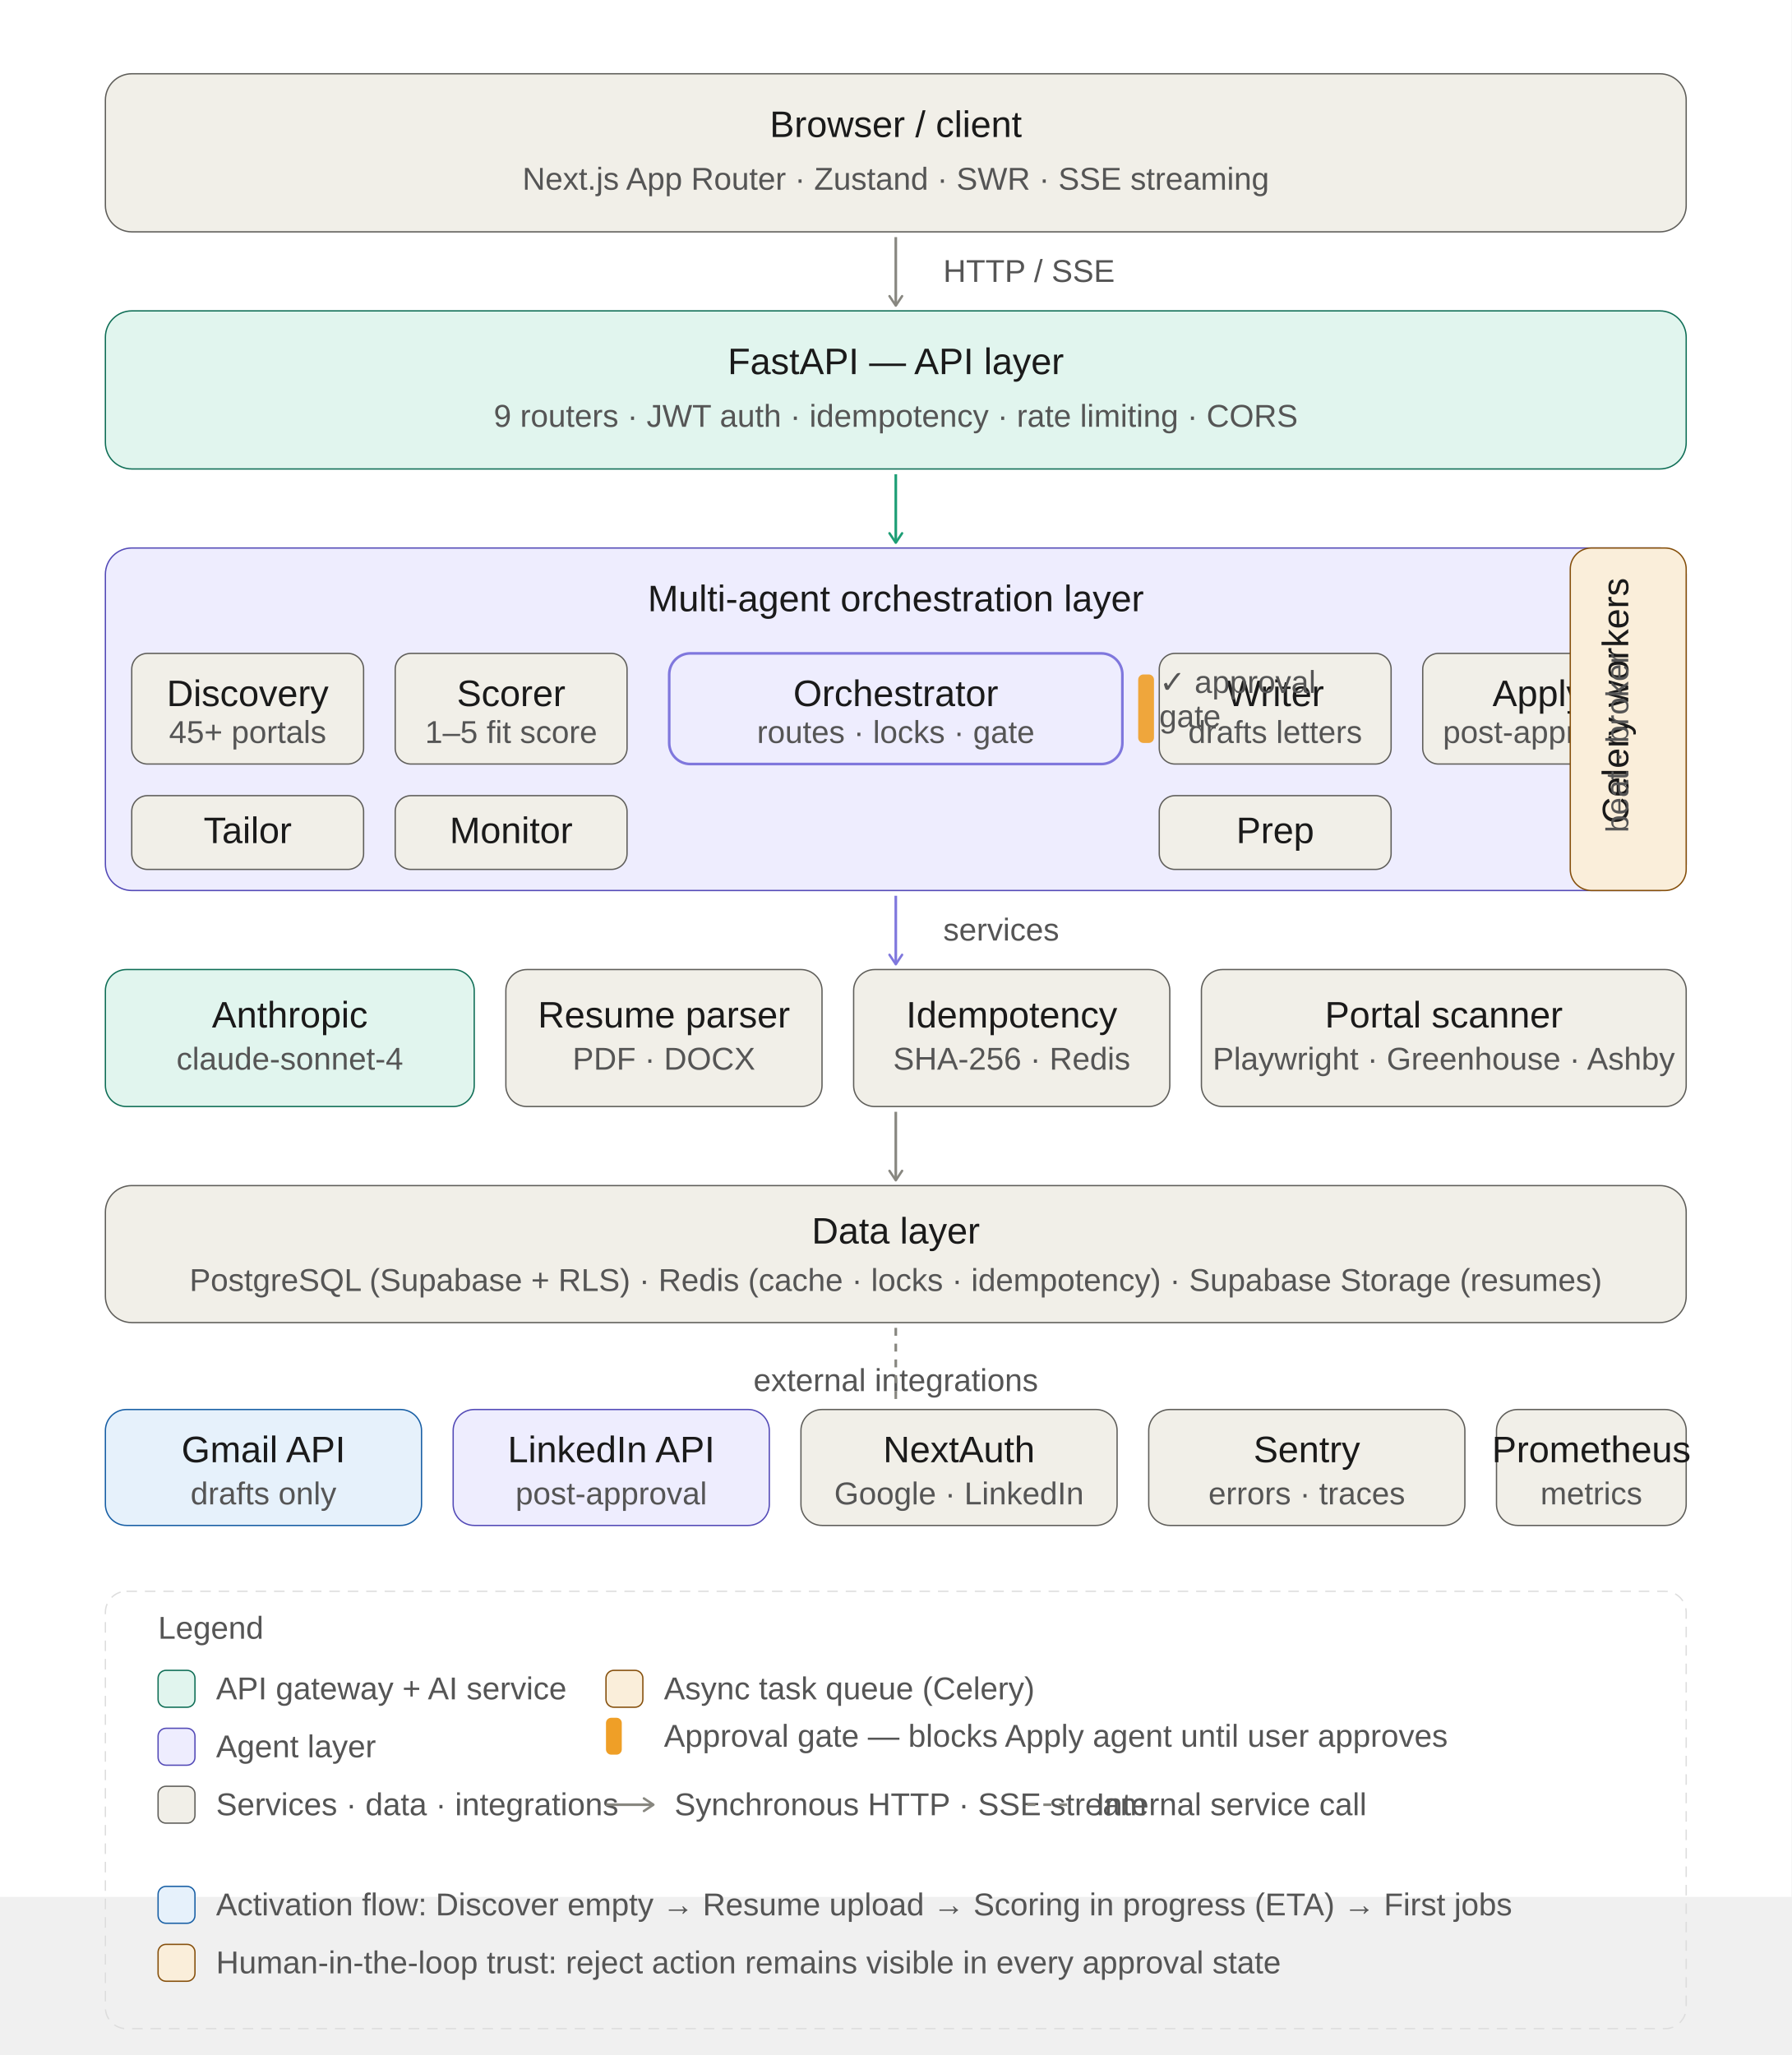
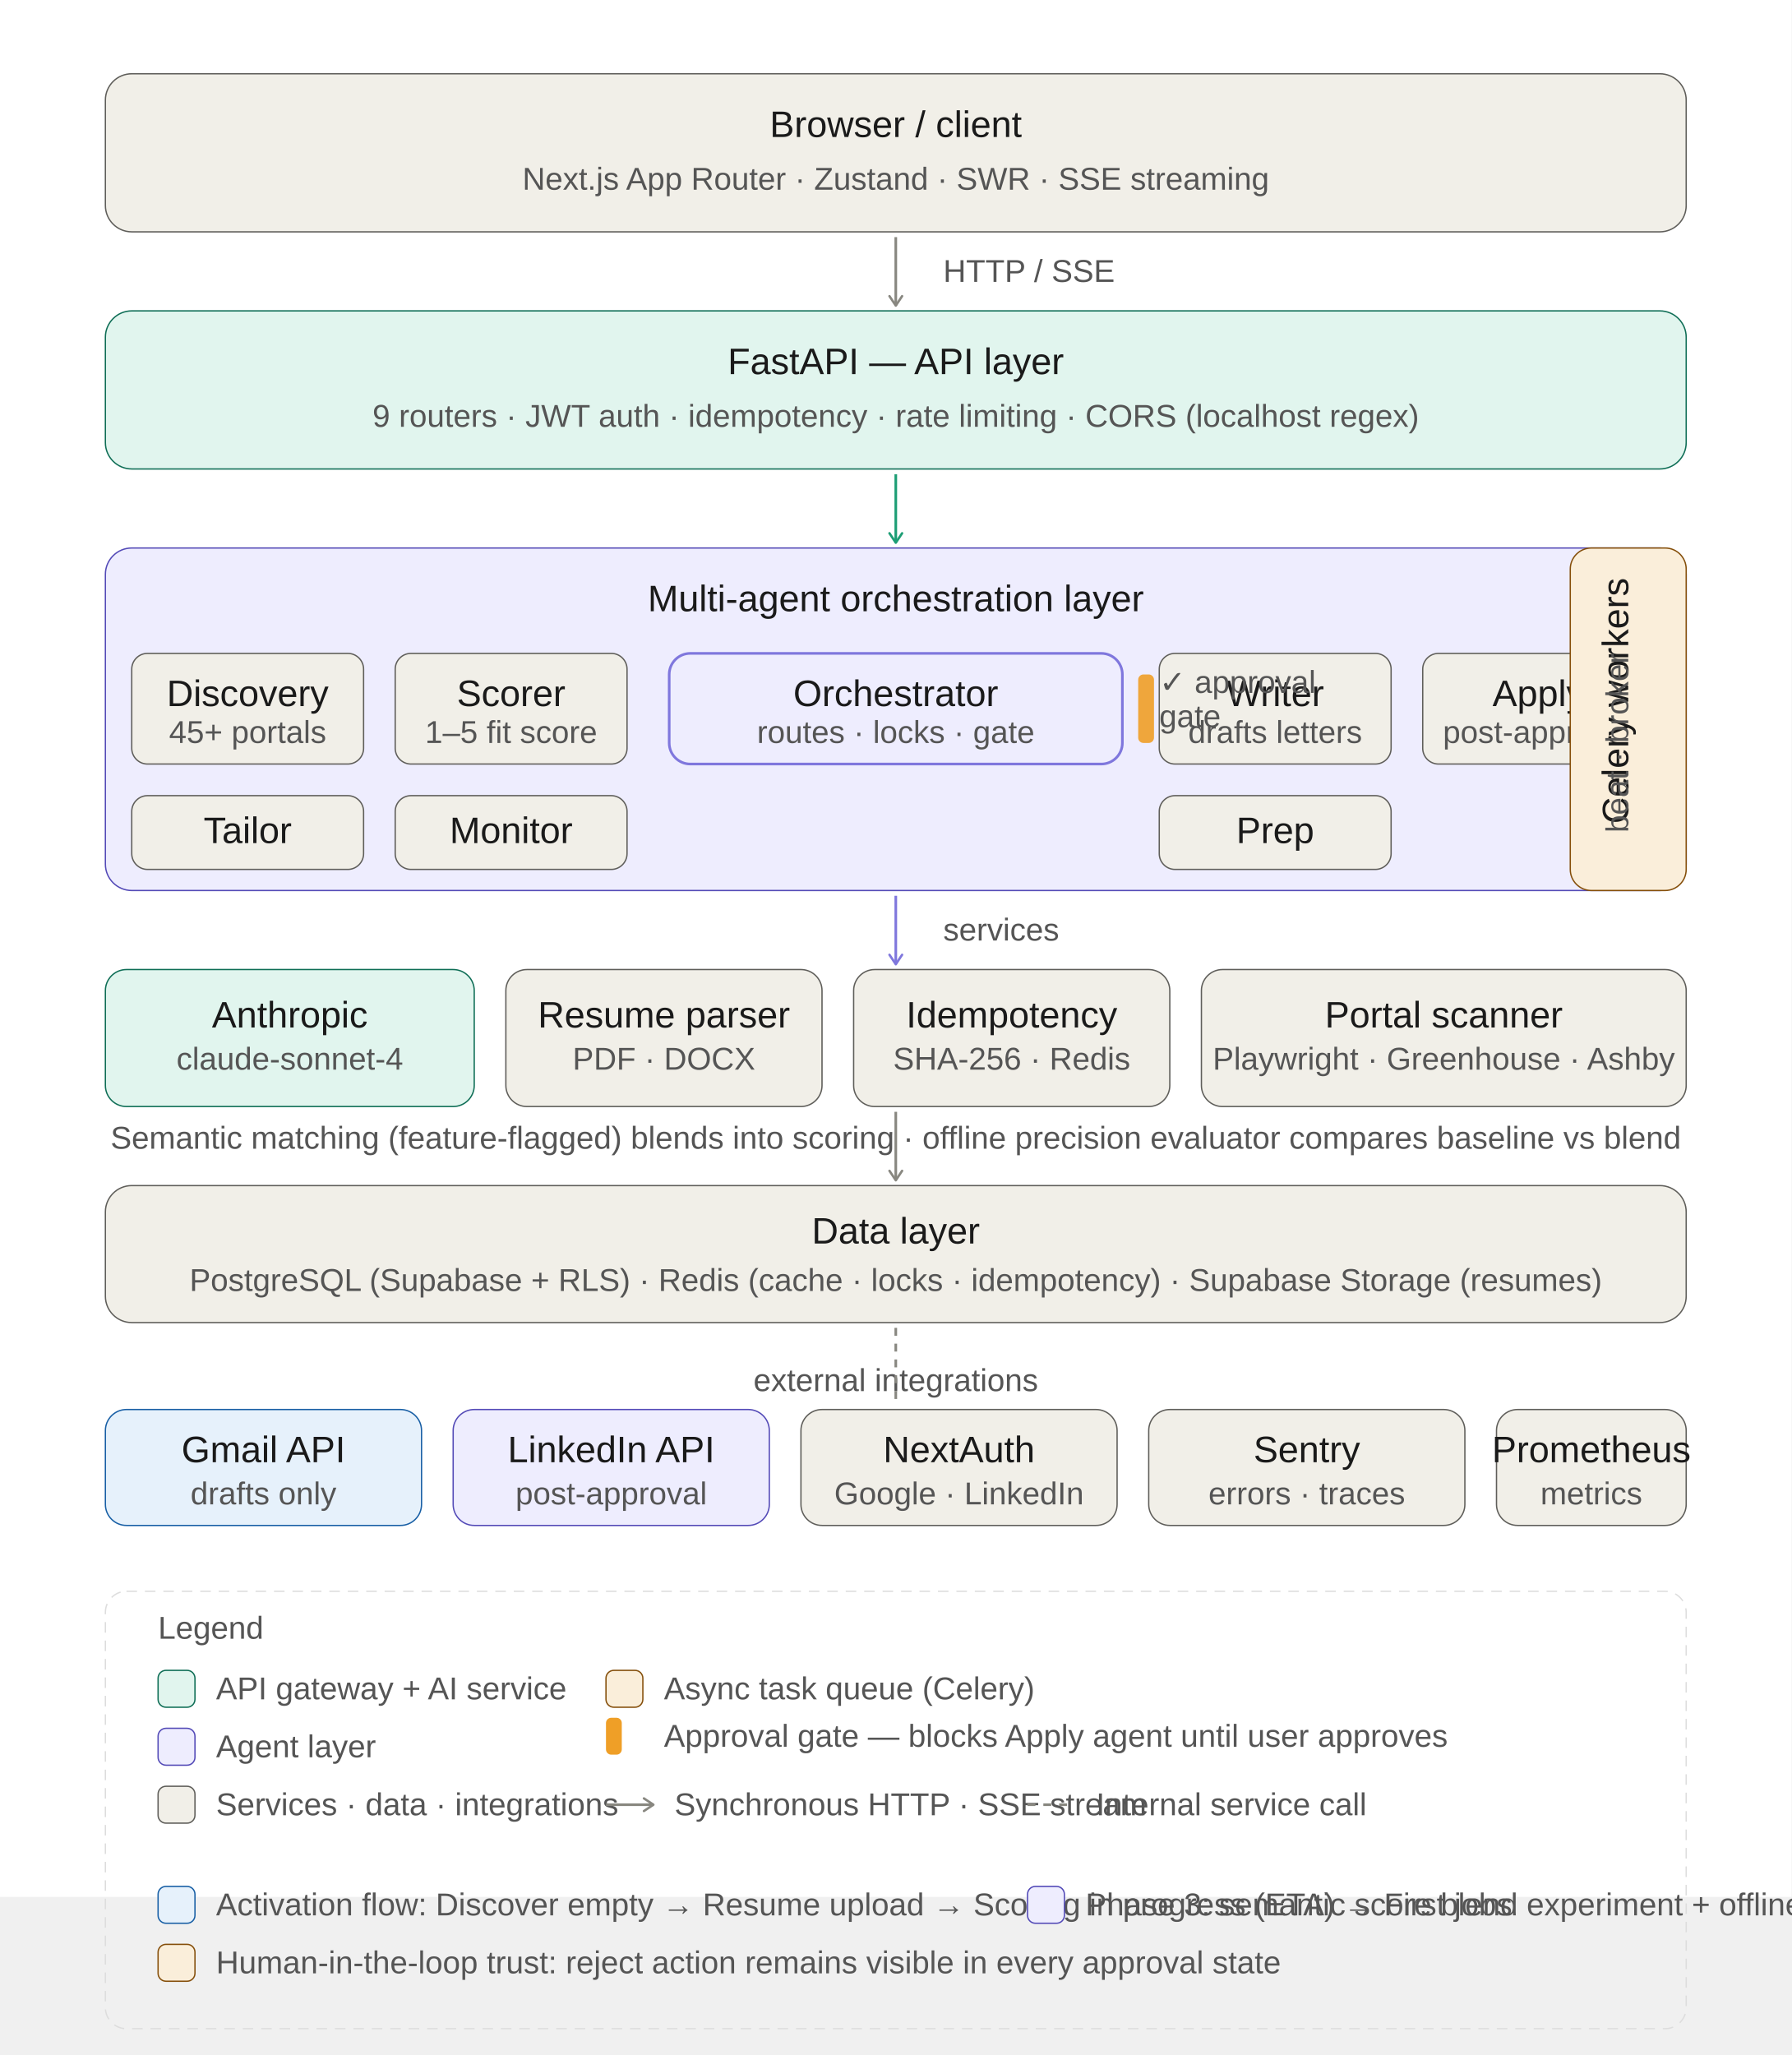
<svg xmlns="http://www.w3.org/2000/svg" width="1360" height="1560" viewBox="0 0 680 780">
  <rect width="680" height="720" fill="#FFFFFF" />
  <defs>
    <marker id="arrow" viewBox="0 0 10 10" refX="8" refY="5" markerWidth="6" markerHeight="6" orient="auto-start-reverse">
      <path d="M2 1L8 5L2 9" fill="none" stroke="context-stroke" stroke-width="1.5" stroke-linecap="round" stroke-linejoin="round" />
    </marker>
    <style>
      text { font-family: Arial, sans-serif; fill: #1A1A1A; }
      .th  { font-size: 14px; font-weight: 500; }
      .ts  { font-size: 12px; font-weight: 400; fill: #555555; }
    </style>
  </defs>
  <rect x="40" y="28" width="600" height="60" rx="10" fill="#F1EFE8" stroke="#5F5E5A" stroke-width="0.5" />
  <text class="th" x="340" y="52" text-anchor="middle">Browser / client</text>
  <text class="ts" x="340" y="72" text-anchor="middle">Next.js App Router · Zustand · SWR · SSE streaming</text>
  <line x1="340" y1="90" x2="340" y2="116" stroke="#888780" stroke-width="1" marker-end="url(#arrow)" />
  <text class="ts" x="358" y="107" fill="#888780">HTTP / SSE</text>
  <rect x="40" y="118" width="600" height="60" rx="10" fill="#E1F5EE" stroke="#0F6E56" stroke-width="0.5" />
  <text class="th" x="340" y="142" text-anchor="middle" fill="#085041">FastAPI — API layer</text>
-   <text class="ts" x="340" y="162" text-anchor="middle" fill="#0F6E56">9 routers · JWT auth · idempotency · rate limiting · CORS</text>
+   <text class="ts" x="340" y="162" text-anchor="middle" fill="#0F6E56">9 routers · JWT auth · idempotency · rate limiting · CORS (localhost regex)</text>
  <line x1="340" y1="180" x2="340" y2="206" stroke="#1D9E75" stroke-width="1" marker-end="url(#arrow)" />
  <rect x="40" y="208" width="600" height="130" rx="10" fill="#EEEDFE" stroke="#534AB7" stroke-width="0.5" />
  <text class="th" x="340" y="232" text-anchor="middle" fill="#3C3489">Multi-agent orchestration layer</text>
  <rect x="254" y="248" width="172" height="42" rx="8" fill="#EEEDFE" stroke="#7F77DD" stroke-width="1" />
  <text class="th" x="340" y="268" text-anchor="middle" fill="#3C3489">Orchestrator</text>
  <text class="ts" x="340" y="282" text-anchor="middle" fill="#534AB7">routes · locks · gate</text>
  <rect x="50" y="248" width="88" height="42" rx="6" fill="#F1EFE8" stroke="#5F5E5A" stroke-width="0.5" />
  <text class="th" x="94" y="268" text-anchor="middle">Discovery</text>
  <text class="ts" x="94" y="282" text-anchor="middle">45+ portals</text>
  <rect x="150" y="248" width="88" height="42" rx="6" fill="#F1EFE8" stroke="#5F5E5A" stroke-width="0.5" />
  <text class="th" x="194" y="268" text-anchor="middle">Scorer</text>
  <text class="ts" x="194" y="282" text-anchor="middle">1–5 fit score</text>
  <rect x="440" y="248" width="88" height="42" rx="6" fill="#F1EFE8" stroke="#5F5E5A" stroke-width="0.5" />
  <text class="th" x="484" y="268" text-anchor="middle">Writer</text>
  <text class="ts" x="484" y="282" text-anchor="middle">drafts letters</text>
  <rect x="540" y="248" width="88" height="42" rx="6" fill="#F1EFE8" stroke="#5F5E5A" stroke-width="0.5" />
  <text class="th" x="584" y="268" text-anchor="middle">Apply</text>
  <text class="ts" x="584" y="282" text-anchor="middle">post-approval</text>
  <rect x="50" y="302" width="88" height="28" rx="6" fill="#F1EFE8" stroke="#5F5E5A" stroke-width="0.5" />
  <text class="th" x="94" y="320" text-anchor="middle">Tailor</text>
  <rect x="150" y="302" width="88" height="28" rx="6" fill="#F1EFE8" stroke="#5F5E5A" stroke-width="0.5" />
  <text class="th" x="194" y="320" text-anchor="middle">Monitor</text>
  <rect x="440" y="302" width="88" height="28" rx="6" fill="#F1EFE8" stroke="#5F5E5A" stroke-width="0.5" />
  <text class="th" x="484" y="320" text-anchor="middle">Prep</text>
  <rect x="432" y="256" width="6" height="26" rx="2" fill="#EF9F27" opacity="0.9" />
  <text class="ts" x="440" y="263" fill="#633806">✓ approval</text>
  <text class="ts" x="440" y="276" fill="#633806">gate</text>
  <line x1="340" y1="340" x2="340" y2="366" stroke="#7F77DD" stroke-width="1" marker-end="url(#arrow)" />
  <text class="ts" x="358" y="357" fill="#888780">services</text>
  <rect x="40" y="368" width="140" height="52" rx="8" fill="#E1F5EE" stroke="#0F6E56" stroke-width="0.5" />
  <text class="th" x="110" y="390" text-anchor="middle" fill="#085041">Anthropic</text>
  <text class="ts" x="110" y="406" text-anchor="middle" fill="#0F6E56">claude-sonnet-4</text>
  <rect x="192" y="368" width="120" height="52" rx="8" fill="#F1EFE8" stroke="#5F5E5A" stroke-width="0.5" />
  <text class="th" x="252" y="390" text-anchor="middle">Resume parser</text>
  <text class="ts" x="252" y="406" text-anchor="middle">PDF · DOCX</text>
  <rect x="324" y="368" width="120" height="52" rx="8" fill="#F1EFE8" stroke="#5F5E5A" stroke-width="0.5" />
  <text class="th" x="384" y="390" text-anchor="middle">Idempotency</text>
  <text class="ts" x="384" y="406" text-anchor="middle">SHA-256 · Redis</text>
  <rect x="456" y="368" width="184" height="52" rx="8" fill="#F1EFE8" stroke="#5F5E5A" stroke-width="0.5" />
  <text class="th" x="548" y="390" text-anchor="middle">Portal scanner</text>
  <text class="ts" x="548" y="406" text-anchor="middle">Playwright · Greenhouse · Ashby</text>
+   <text class="ts" x="340" y="436" text-anchor="middle" fill="#534AB7">Semantic matching (feature-flagged) blends into scoring · offline precision evaluator compares baseline vs blend</text>
  <line x1="340" y1="422" x2="340" y2="448" stroke="#888780" stroke-width="1" marker-end="url(#arrow)" />
  <rect x="40" y="450" width="600" height="52" rx="10" fill="#F1EFE8" stroke="#5F5E5A" stroke-width="0.5" />
  <text class="th" x="340" y="472" text-anchor="middle">Data layer</text>
  <text class="ts" x="340" y="490" text-anchor="middle">PostgreSQL (Supabase + RLS)  ·  Redis (cache · locks · idempotency)  ·  Supabase Storage (resumes)</text>
  <rect x="596" y="208" width="44" height="130" rx="8" fill="#FAEEDA" stroke="#854F0B" stroke-width="0.5" />
  <text class="th" x="618" y="266" text-anchor="middle" transform="rotate(-90,618,266)" fill="#633806">Celery workers</text>
  <text class="ts" x="618" y="282" text-anchor="middle" transform="rotate(-90,618,282)" fill="#854F0B">beat · broker</text>
  <text class="ts" x="340" y="528" text-anchor="middle" fill="#888780">external integrations</text>
  <line x1="340" y1="504" x2="340" y2="533" stroke="#888780" stroke-width="1" stroke-dasharray="3 3" />
  <rect x="40" y="535" width="120" height="44" rx="8" fill="#E6F1FB" stroke="#185FA5" stroke-width="0.5" />
  <text class="th" x="100" y="555" text-anchor="middle" fill="#0C447C">Gmail API</text>
  <text class="ts" x="100" y="571" text-anchor="middle" fill="#185FA5">drafts only</text>
  <rect x="172" y="535" width="120" height="44" rx="8" fill="#EEEDFE" stroke="#534AB7" stroke-width="0.5" />
  <text class="th" x="232" y="555" text-anchor="middle" fill="#3C3489">LinkedIn API</text>
  <text class="ts" x="232" y="571" text-anchor="middle" fill="#534AB7">post-approval</text>
  <rect x="304" y="535" width="120" height="44" rx="8" fill="#F1EFE8" stroke="#5F5E5A" stroke-width="0.5" />
  <text class="th" x="364" y="555" text-anchor="middle">NextAuth</text>
  <text class="ts" x="364" y="571" text-anchor="middle">Google · LinkedIn</text>
  <rect x="436" y="535" width="120" height="44" rx="8" fill="#F1EFE8" stroke="#5F5E5A" stroke-width="0.5" />
  <text class="th" x="496" y="555" text-anchor="middle">Sentry</text>
  <text class="ts" x="496" y="571" text-anchor="middle">errors · traces</text>
  <rect x="568" y="535" width="72" height="44" rx="8" fill="#F1EFE8" stroke="#5F5E5A" stroke-width="0.5" />
  <text class="th" x="604" y="555" text-anchor="middle">Prometheus</text>
  <text class="ts" x="604" y="571" text-anchor="middle">metrics</text>
  <rect x="40" y="604" width="600" height="166" rx="8" fill="none" stroke="#DDDDDD" stroke-width="0.5" stroke-dasharray="4 3" />
  <text class="ts" x="60" y="622" fill="#888780">Legend</text>
  <rect x="60" y="634" width="14" height="14" rx="3" fill="#E1F5EE" stroke="#0F6E56" stroke-width="0.5" />
  <text class="ts" x="82" y="645">API gateway + AI service</text>
  <rect x="60" y="656" width="14" height="14" rx="3" fill="#EEEDFE" stroke="#534AB7" stroke-width="0.5" />
  <text class="ts" x="82" y="667">Agent layer</text>
  <rect x="60" y="678" width="14" height="14" rx="3" fill="#F1EFE8" stroke="#5F5E5A" stroke-width="0.5" />
  <text class="ts" x="82" y="689">Services · data · integrations</text>
  <rect x="230" y="634" width="14" height="14" rx="3" fill="#FAEEDA" stroke="#854F0B" stroke-width="0.5" />
  <text class="ts" x="252" y="645">Async task queue (Celery)</text>
  <rect x="230" y="652" width="6" height="14" rx="2" fill="#EF9F27" />
  <text class="ts" x="252" y="663">Approval gate — blocks Apply agent until user approves</text>
  <line x1="230" y1="685" x2="248" y2="685" stroke="#888780" stroke-width="1" marker-end="url(#arrow)" />
  <text class="ts" x="256" y="689">Synchronous HTTP · SSE stream</text>
  <line x1="390" y1="685" x2="408" y2="685" stroke="#888780" stroke-width="1" stroke-dasharray="3 3" />
  <text class="ts" x="416" y="689">Internal service call</text>
  <rect x="60" y="716" width="14" height="14" rx="3" fill="#E6F1FB" stroke="#185FA5" stroke-width="0.5" />
  <text class="ts" x="82" y="727">Activation flow: Discover empty → Resume upload → Scoring in progress (ETA) → First jobs</text>
  <rect x="60" y="738" width="14" height="14" rx="3" fill="#FAEEDA" stroke="#854F0B" stroke-width="0.5" />
  <text class="ts" x="82" y="749">Human-in-the-loop trust: reject action remains visible in every approval state</text>
+   <rect x="390" y="716" width="14" height="14" rx="3" fill="#EEEDFE" stroke="#534AB7" stroke-width="0.5" />
+   <text class="ts" x="412" y="727">Phase 3: semantic score blend experiment + offline evaluator script (`scripts/semantic_precision_eval.py`)</text>
</svg>
